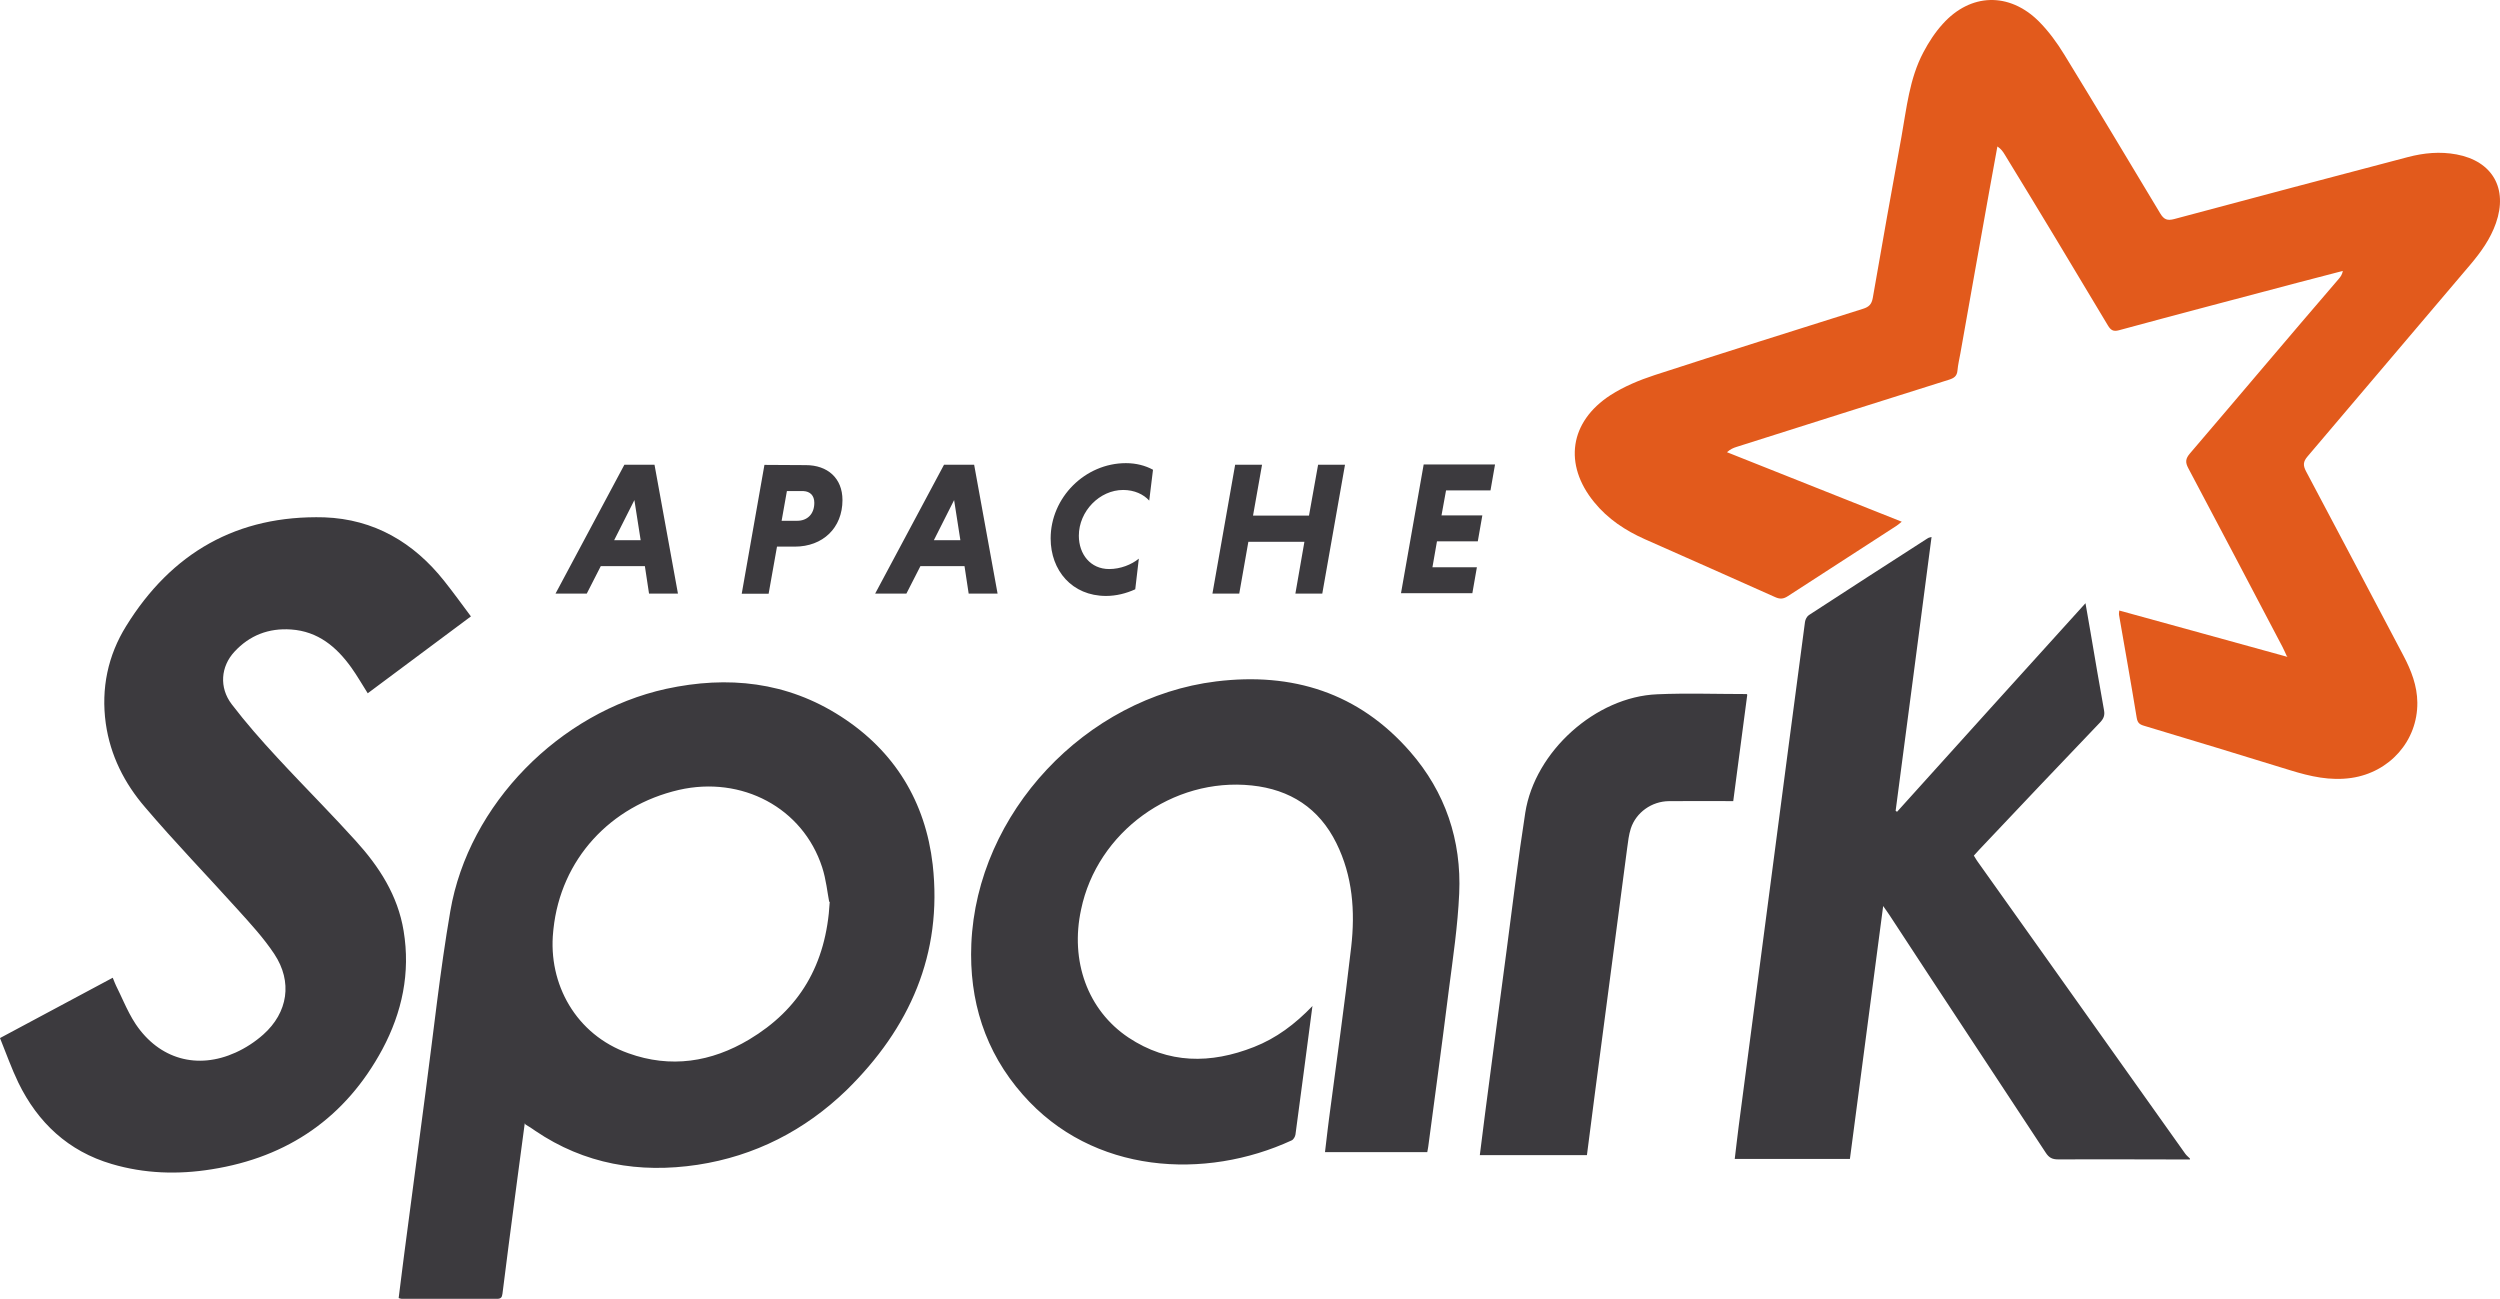
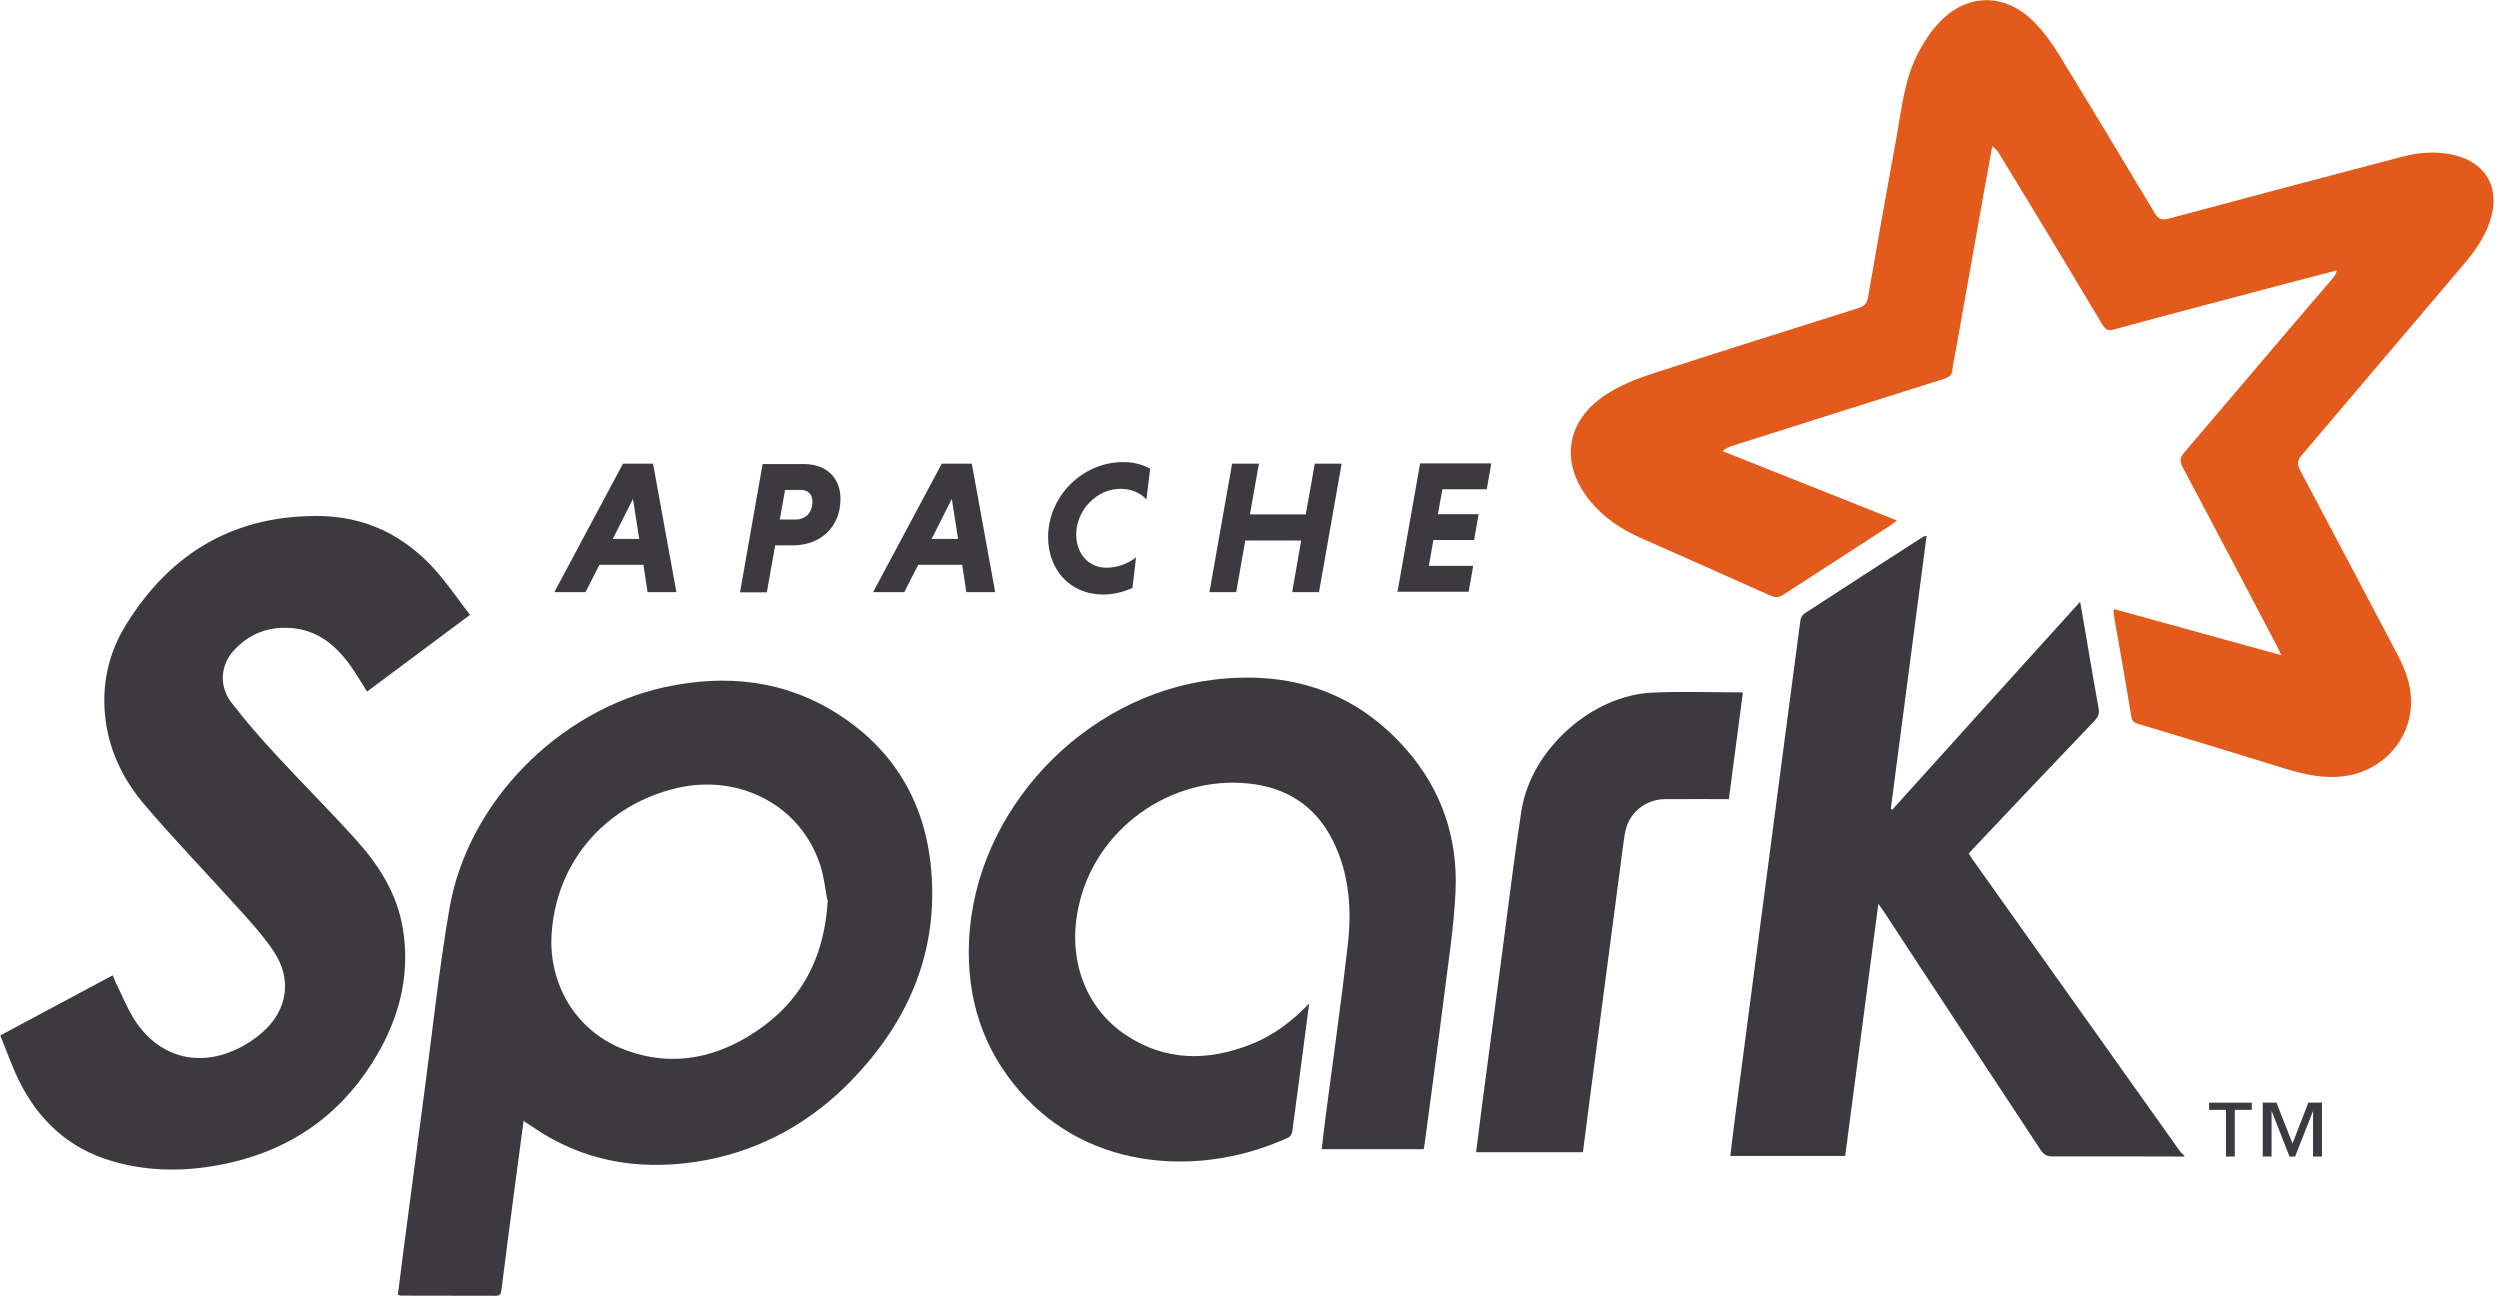
- <svg xmlns="http://www.w3.org/2000/svg" width="512px" height="266px" viewBox="0 0 512 266" version="1.1" preserveAspectRatio="xMidYMid">
-   <g>
-     <path d="M468.342,134.38 C467.898,133.431 467.698,132.955 467.459,132.499 C461.043,120.295 454.644,108.09 448.162,95.885 C447.512,94.661 447.595,93.939 448.484,92.883 C458.693,80.958 468.77,68.968 478.996,57.093 C479.357,56.674 479.679,56.23 479.814,55.483 C476.845,56.257 473.877,57.022 470.891,57.809 C458.571,61.074 446.152,64.324 433.947,67.639 C432.801,67.947 432.281,67.612 431.704,66.659 C424.711,54.965 417.668,43.239 410.593,31.694 C410.231,31.088 409.837,30.501 409.065,29.995 C408.498,33.112 407.924,36.213 407.367,39.33 C405.404,50.331 403.441,61.266 401.495,72.316 C401.282,73.502 400.992,74.691 400.89,75.879 C400.792,77.013 400.207,77.432 399.174,77.759 C384.644,82.327 370.147,86.929 355.633,91.531 C354.996,91.73 354.371,91.994 353.686,92.613 C365.561,97.33 377.437,102.047 389.476,106.846 C389.038,107.194 388.748,107.465 388.426,107.671 C381.004,112.47 373.566,117.27 366.16,122.086 C365.271,122.666 364.569,122.749 363.571,122.298 C354.697,118.307 345.758,114.382 336.852,110.423 C332.861,108.642 329.282,106.284 326.494,102.853 C320.177,95.134 321.431,86.36 329.842,80.917 C332.597,79.152 335.73,77.85 338.848,76.827 C353.081,72.192 367.381,67.723 381.565,63.237 C382.762,62.856 383.313,62.321 383.544,61.027 C385.457,50.009 387.42,38.926 389.415,28.04 C390.478,22.152 391.038,16.132 393.902,10.723 C394.998,8.644 396.31,6.616 397.893,4.884 C403.567,-1.416 411.467,-1.647 417.52,4.343 C419.548,6.372 421.28,8.747 422.781,11.204 C429.378,21.974 435.877,32.81 442.408,43.696 C443.175,44.977 443.864,45.234 445.278,44.862 C461.193,40.59 477.109,36.384 493.108,32.178 C496.406,31.309 499.721,30.994 503.102,31.626 C510.442,32.998 513.658,38.586 511.168,45.695 C510.041,48.927 508.083,51.649 505.89,54.238 C494.773,67.317 483.624,80.462 472.574,93.492 C471.665,94.56 471.647,95.322 472.277,96.526 C478.94,109.078 485.537,121.596 492.234,134.296 C493.818,137.297 495.037,140.431 495.07,143.878 C495.148,151.729 489.397,158.161 481.595,159.316 C477.225,159.954 473.167,159.02 469.061,157.757 C459.082,154.673 449.104,151.638 439.043,148.62 C438.115,148.343 437.76,147.975 437.593,146.977 C436.446,139.935 435.185,132.908 433.965,125.866 C433.934,125.673 433.991,125.467 434.024,125.035 C445.421,128.185 456.785,131.286 468.495,134.535" fill="#E25A1C" />
-     <path d="M395.581,109.978 L391.903,138.078 C390.678,147.417 389.453,156.736 388.225,166.055 L388.515,166.254 C401.297,152.103 414.079,137.886 427.109,123.537 L428.133,129.442 L429.497,137.449 C429.953,140.121 430.417,142.793 430.904,145.456 C431.103,146.532 430.813,147.188 430.099,147.947 C421.836,156.589 413.606,165.265 405.359,174.006 C404.998,174.387 404.657,174.78 404.244,175.231 L404.744,176.045 C404.826,176.177 404.91,176.305 404.998,176.429 L419.19,196.386 L447.55,236.299 C447.808,236.66 448.18,236.944 448.497,237.265 L448.496,237.461 L443.15,237.451 C435.952,237.434 428.758,237.412 421.501,237.443 C420.309,237.443 419.637,237.102 418.978,236.089 C408.323,219.86 397.537,203.598 386.981,187.435 L386.494,186.725 C386.27,186.405 386.009,186.037 385.673,185.554 L381.405,218.029 C380.556,224.478 379.709,230.911 378.862,237.343 L355.276,237.343 L355.678,233.947 C355.81,232.828 355.944,231.719 356.089,230.614 C357.809,217.378 359.547,204.235 361.283,191.046 L363.017,177.836 C365.227,161.013 367.42,144.19 369.663,127.367 C369.728,126.87 370.062,126.232 370.468,125.968 C378.583,120.674 386.73,115.429 394.878,110.184 C394.995,110.107 395.162,110.1 395.581,109.978 Z M357.734,142.143 L357.838,142.296 L355.685,158.608 C355.446,160.422 355.207,162.241 354.968,164.067 L347.038,164.058 C345.29,164.058 343.548,164.061 341.806,164.074 C338.277,164.1 335.061,166.383 333.989,169.682 C333.576,170.97 333.423,172.353 333.242,173.706 L326.644,223.845 C326.09,228.067 325.556,232.289 325.002,236.578 L303.066,236.578 L304.022,228.998 C304.102,228.374 304.182,227.75 304.263,227.127 L306.403,210.832 C307.118,205.406 307.834,199.996 308.551,194.636 C309.795,185.251 310.91,175.833 312.378,166.432 C314.34,153.898 326.809,142.682 339.427,142.188 C345.463,141.924 351.516,142.143 357.734,142.143 Z M172.216,146.733 C183.233,153.825 189.534,164.216 191.018,177.08 C193.063,195.388 186.318,210.561 173.371,223.261 C164.827,231.524 154.568,236.769 142.858,238.55 C130.928,240.347 119.697,238.431 109.617,231.587 L109.047,231.194 C108.673,230.93 108.267,230.699 107.624,230.294 L107.472,230.04 L105.95,241.451 L105.46,245.164 C104.598,251.728 103.728,258.309 102.904,264.956 C102.808,265.723 102.576,266.007 101.751,266 C95.269,265.975 88.787,266.013 82.289,266 C82.141,266 81.992,265.948 81.644,265.846 L82.425,259.633 C82.556,258.597 82.688,257.561 82.823,256.528 C84.253,245.642 85.677,234.757 87.128,223.871 C88.794,211.402 90.097,198.967 92.225,186.597 C95.985,164.661 114.655,145.859 136.426,141.076 C149.076,138.338 161.166,139.606 172.216,146.733 Z M66.411,105.95 C76.587,106.318 84.718,111.08 90.986,118.997 C91.918,120.168 92.821,121.359 93.728,122.576 L96.445,126.238 L75.311,141.983 C74.178,140.202 73.167,138.42 71.979,136.755 C68.928,132.483 65.135,129.3 59.626,128.92 C55.041,128.597 51.115,130.105 47.998,133.489 C45.211,136.507 44.848,140.812 47.451,144.226 C50.32,147.986 53.454,151.549 56.67,155.029 C58.192,156.678 59.733,158.309 61.281,159.933 L65.934,164.797 C68.258,167.232 70.572,169.68 72.834,172.182 C77.633,177.46 81.476,183.364 82.663,190.654 C84.075,199.231 82.362,207.312 78.309,214.899 C70.805,228.836 59.012,237 43.344,239.474 C36.45,240.587 29.589,240.369 22.892,238.39 C13.97,235.768 7.752,229.913 3.76,221.732 C2.35,218.813 1.27,215.729 0,212.595 L23.09,200.242 L23.515,201.295 C23.605,201.512 23.695,201.72 23.793,201.924 C24.056,202.448 24.309,202.979 24.559,203.513 L25.306,205.116 C26.055,206.718 26.831,208.303 27.801,209.758 C32.633,216.933 40.418,219.11 48.252,215.564 C50.281,214.648 52.244,213.37 53.909,211.886 C58.989,207.367 59.946,201.066 56.185,195.393 C54.025,192.127 51.32,189.191 48.681,186.272 C42.381,179.279 35.816,172.5 29.714,165.326 C25.475,160.411 22.589,154.704 21.665,148.173 C20.668,140.982 22.104,134.22 25.838,128.216 C35.124,113.191 48.599,105.456 66.411,105.95 Z M139.022,161.775 C124.987,165.035 114.85,175.981 113.342,190.296 L113.293,190.803 C112.204,201.523 117.977,211.914 128.697,215.707 C137.34,218.824 145.685,217.521 153.437,212.887 C163.679,206.751 169.221,197.631 169.93,184.684 L169.816,184.684 C169.455,182.853 169.198,180.148 168.38,177.625 C164.421,165.436 151.936,158.822 139.022,161.775 Z M268.841,205.989 L268.775,206.125 C267.589,215.179 266.466,223.772 265.311,232.349 C265.247,232.787 264.906,233.38 264.538,233.548 C246.89,241.695 223.8,240.557 209.451,224.163 C201.699,215.356 198.45,204.866 198.928,193.321 C200.055,166.437 222.349,142.852 249.067,139.554 C264.653,137.64 278.26,141.846 288.816,153.969 C296.007,162.215 299.338,172.111 298.844,182.996 C298.549,189.588 297.576,196.138 296.729,202.66 L296.502,204.437 C295.232,214.564 293.846,224.724 292.51,234.785 L292.44,235.218 C292.4,235.442 292.355,235.682 292.304,235.957 L271.358,235.957 L271.903,231.358 C271.996,230.597 272.09,229.838 272.189,229.08 C273.71,217.386 275.389,205.66 276.725,193.949 C277.556,186.66 277.033,179.419 273.69,172.673 C270.144,165.499 264.206,161.689 256.372,160.864 C240.176,159.149 224.705,170.397 221.407,186.264 C219.131,196.786 222.721,206.88 231.105,212.488 C239.269,217.914 247.928,217.93 256.834,214.417 C261.353,212.636 265.179,209.799 268.841,205.989 Z" fill="#3C3A3E" />
-     <path d="M125.78,110.63 L131.206,110.63 L129.923,102.416 L125.78,110.63 Z M132.07,115.94 L123.042,115.94 L120.172,121.565 L113.773,121.565 L127.874,95.176 L134.043,95.176 L138.842,121.565 L132.921,121.565 L132.07,115.94 Z M164.374,100.569 L161.157,100.569 L160.076,106.655 L163.292,106.655 C165.238,106.655 166.772,105.38 166.772,102.977 C166.772,101.461 165.895,100.648 164.566,100.574 L164.374,100.569 Z M156.556,95.209 L165.033,95.258 C169.453,95.258 172.538,97.897 172.538,102.416 C172.538,108.123 168.513,111.949 162.774,111.949 L159.129,111.949 L157.414,121.598 L151.905,121.598 L156.556,95.209 Z M191.257,110.63 L196.684,110.63 L195.402,102.416 L191.257,110.63 Z M197.531,115.94 L188.503,115.94 L185.633,121.565 L179.234,121.565 L193.336,95.176 L199.504,95.176 L204.303,121.565 L198.382,121.565 L197.531,115.94 Z M232.5,120.68 L232.49,120.69 C230.626,121.541 228.581,122.049 226.52,122.049 C219.543,122.049 215.172,116.821 215.172,110.273 C215.172,101.895 222.215,94.852 230.593,94.852 C232.688,94.852 234.585,95.355 236.135,96.205 L235.362,102.522 C234.202,101.24 232.327,100.344 230.018,100.344 C225.218,100.344 220.947,104.682 220.947,109.713 C220.947,113.539 223.355,116.541 227.148,116.541 C229.474,116.541 231.717,115.645 233.234,114.413 L232.5,120.68 Z M267.142,110.959 L255.663,110.959 L253.799,121.565 L248.307,121.565 L252.958,95.176 L258.467,95.176 L256.62,105.599 L268.082,105.599 L269.946,95.176 L275.455,95.176 L270.804,121.565 L265.295,121.565 L267.142,110.959 Z M286.926,121.482 L291.568,95.126 L306.181,95.126 L305.253,100.437 L296.149,100.437 L295.22,105.55 L303.582,105.55 L302.653,110.86 L294.291,110.86 L293.363,116.171 L302.467,116.171 L301.539,121.482 L286.926,121.482 Z" fill="#3C3A3E" />
+ <svg xmlns="http://www.w3.org/2000/svg" version="1.1" viewBox="0 0 414 215" xml:space="preserve">
+   <g transform="matrix(1.33 0 0 1.33 0 4.05e-6)">
+     <path d="m284 81.5c-.269-.575-.39-.864-.535-1.14-3.89-7.4-7.77-14.8-11.7-22.2-.394-.742-.344-1.18.195-1.82 6.19-7.23 12.3-14.5 18.5-21.7.219-.254.414-.523.496-.976-1.8.469-3.6.933-5.41 1.41-7.47 1.98-15 3.95-22.4 5.96-.695.187-1.01-.016-1.36-.594-4.24-7.09-8.51-14.2-12.8-21.2-.219-.367-.458-.723-.926-1.03-.344 1.89-.692 3.77-1.03 5.66-1.19 6.67-2.38 13.3-3.56 20-.129.719-.305 1.44-.367 2.16-.059.688-.414.942-1.04 1.14-8.81 2.77-17.6 5.56-26.4 8.35-.386.121-.765.281-1.18.656 7.2 2.86 14.4 5.72 21.7 8.63-.266.211-.442.375-.637.5-4.5 2.91-9.01 5.82-13.5 8.74-.539.352-.965.402-1.57.129-5.38-2.42-10.8-4.8-16.2-7.2-2.42-1.08-4.59-2.51-6.28-4.59-3.83-4.68-3.07-10 2.03-13.3 1.67-1.07 3.57-1.86 5.46-2.48 8.63-2.81 17.3-5.52 25.9-8.24.726-.231 1.06-.555 1.2-1.34 1.16-6.68 2.35-13.4 3.56-20 .644-3.57.984-7.22 2.72-10.5.665-1.26 1.46-2.49 2.42-3.54 3.44-3.82 8.23-3.96 11.9-.328 1.23 1.23 2.28 2.67 3.19 4.16 4 6.53 7.94 13.1 11.9 19.7.465.777.883.933 1.74.707 9.65-2.59 19.3-5.14 29-7.69 2-.527 4.01-.718 6.06-.335 4.45.832 6.4 4.22 4.89 8.53-.683 1.96-1.87 3.61-3.2 5.18-6.74 7.93-13.5 15.9-20.2 23.8-.551.648-.562 1.11-.18 1.84 4.04 7.61 8.04 15.2 12.1 22.9.961 1.82 1.7 3.72 1.72 5.81.047 4.76-3.44 8.66-8.17 9.36-2.65.387-5.11-.179-7.6-.945-6.05-1.87-12.1-3.71-18.2-5.54-.563-.168-.778-.391-.879-.996-.696-4.27-1.46-8.53-2.2-12.8-.019-.117.016-.242.036-.504 6.91 1.91 13.8 3.79 20.9 5.76" style="fill-rule:evenodd;fill:#e25a1c" />
+     <path d="m272 144c-5.46-.008-10.9-.035-16.4-.011-.723 0-1.13-.207-1.53-.821-6.46-9.84-13-19.7-19.4-29.5-.207-.312-.426-.613-.793-1.14-1.39 10.6-2.76 21-4.13 31.4h-14.3c.168-1.39.317-2.74.493-4.08 1.39-10.7 2.8-21.3 4.2-32 1.34-10.2 2.67-20.4 4.03-30.6.039-.301.242-.688.488-.848 4.92-3.21 9.86-6.39 14.8-9.57.071-.047.172-.051.426-.125-1.49 11.4-2.97 22.7-4.46 34 .059.039.117.082.176.121 7.75-8.58 15.5-17.2 23.4-25.9.227 1.32.426 2.45.621 3.58.555 3.23 1.09 6.48 1.68 9.71.121.652-.055 1.05-.488 1.51-5.01 5.24-10 10.5-15 15.8-.219.231-.426.469-.676.743.16.253.297.5.457.726 8.61 12.1 17.2 24.2 25.8 36.3.156.219.382.391.574.586v.191" style="fill-rule:evenodd;fill:#3c3a3e" />
+     <path d="m103 112c-.219-1.11-.375-2.75-.871-4.28-2.4-7.39-9.97-11.4-17.8-9.61-8.61 2-14.8 8.77-15.6 17.6-.66 6.5 2.84 12.8 9.34 15.1 5.24 1.89 10.3 1.1 15-1.71 6.21-3.72 9.57-9.25 10-17.1zm-37.8 27.5c-.422 3.18-.828 6.17-1.22 9.17-.523 3.98-1.05 7.97-1.55 12-.058.465-.199.672-.699.668-3.93-.015-7.86-.011-11.8-.019-.09 0-.18-.047-.391-.109.238-1.88.469-3.77.715-5.65.867-6.6 1.73-13.2 2.61-19.8 1.01-7.56 1.8-15.1 3.09-22.6 2.28-13.3 13.6-24.7 26.8-27.6 7.67-1.66 15-.891 21.7 3.43 6.68 4.3 10.5 10.6 11.4 18.4 1.24 11.1-2.85 20.3-10.7 28-5.18 5.01-11.4 8.19-18.5 9.27-7.37 1.11-14.3-.117-20.5-4.46-.227-.16-.473-.3-.863-.546" style="fill-rule:evenodd;fill:#3c3a3e" />
+     <path d="m58.6 76.5c-4.4 3.28-8.65 6.44-12.9 9.61-.687-1.08-1.3-2.16-2.02-3.17-1.85-2.59-4.15-4.52-7.49-4.75-2.78-.196-5.16.718-7.05 2.77-1.69 1.83-1.91 4.44-.332 6.51 1.74 2.28 3.64 4.44 5.59 6.55 3.23 3.5 6.6 6.86 9.8 10.4 2.91 3.2 5.24 6.78 5.96 11.2.856 5.2-.183 10.1-2.64 14.7-4.55 8.45-11.7 13.4-21.2 14.9-4.18.675-8.34.543-12.4-.657-5.41-1.59-9.18-5.14-11.6-10.1-.855-1.77-1.51-3.64-2.28-5.54 4.73-2.53 9.34-5 14-7.49.16.387.277.711.426 1.02.797 1.59 1.45 3.28 2.43 4.75 2.93 4.35 7.65 5.67 12.4 3.52 1.23-.555 2.42-1.33 3.43-2.23 3.08-2.74 3.66-6.56 1.38-10-1.31-1.98-2.95-3.76-4.55-5.53-3.82-4.24-7.8-8.35-11.5-12.7-2.57-2.98-4.32-6.44-4.88-10.4-.605-4.36.266-8.46 2.53-12.1 5.63-9.11 13.8-13.8 24.6-13.5 6.17.223 11.1 3.11 14.9 7.91 1.13 1.42 2.19 2.89 3.34 4.43" style="fill-rule:evenodd;fill:#3c3a3e" />
+     <path d="m163 125c-.719 5.49-1.4 10.7-2.1 15.9-.039.266-.246.625-.469.727-10.7 4.94-24.7 4.25-33.4-5.69-4.7-5.34-6.67-11.7-6.38-18.7.683-16.3 14.2-30.6 30.4-32.6 9.45-1.16 17.7 1.39 24.1 8.74 4.36 5 6.38 11 6.08 17.6-.195 4.36-.879 8.69-1.42 13-.77 6.14-1.61 12.3-2.42 18.4-.031.214-.074.433-.125.711h-12.7c.168-1.41.324-2.79.504-4.17.922-7.09 1.94-14.2 2.75-21.3.504-4.42.187-8.81-1.84-12.9-2.15-4.35-5.75-6.66-10.5-7.16-9.82-1.04-19.2 5.78-21.2 15.4-1.38 6.38.797 12.5 5.88 15.9 4.95 3.29 10.2 3.3 15.6 1.17 2.74-1.08 5.06-2.8 7.28-5.11" style="fill-rule:evenodd;fill:#3c3a3e" />
+     <path d="m217 86.3c-.582 4.42-1.16 8.77-1.74 13.2-2.7 0-5.34-.015-7.98.004-2.14.016-4.09 1.4-4.74 3.4-.25.781-.343 1.62-.453 2.44-1.34 10.2-2.67 20.3-4 30.4-.336 2.56-.66 5.12-.996 7.72h-13.3c.246-1.95.48-3.84.726-5.73.863-6.58 1.73-13.2 2.6-19.7.754-5.69 1.43-11.4 2.32-17.1 1.19-7.6 8.75-14.4 16.4-14.7 3.66-.16 7.33-.027 11.1-.027" style="fill-rule:evenodd;fill:#3c3a3e" />
+     <path d="m288 144v-5.6h-.031l-2.2 5.6h-.699l-2.2-5.6h-.035v5.6h-1.1v-6.71h1.71l2 5.1 1.97-5.1h1.7v6.71zm-9.74-5.81v5.81h-1.1v-5.81h-2.1v-.899h5.31v.899h-2.1" style="fill:#3c3a3e" />
+     <path d="m76.3 67.1h3.29l-.778-4.98zm3.81 3.22h-5.47l-1.74 3.41h-3.88l8.55-16h3.74l2.91 16h-3.59l-.516-3.41" style="fill:#3c3a3e" />
+     <path d="m99.7 61h-1.95l-.656 3.69h1.95c1.18 0 2.11-.773 2.11-2.23 0-.965-.586-1.46-1.46-1.46zm-4.72-3.22h5.12c2.68 0 4.55 1.6 4.55 4.34 0 3.46-2.44 5.78-5.92 5.78h-2.21l-1.04 5.85h-3.34l2.82-16" style="fill:#3c3a3e" />
+     <path d="m116 67.1h3.29l-.777-4.98zm3.8 3.22h-5.47l-1.74 3.41h-3.88l8.55-16h3.74l2.91 16h-3.59l-.516-3.41" style="fill:#3c3a3e" />
+     <path d="m141 73.2c-1.13.516-2.37.824-3.62.824-4.23 0-6.88-3.17-6.88-7.14 0-5.08 4.27-9.35 9.35-9.35 1.27 0 2.42.305 3.36.82l-.469 3.83c-.703-.777-1.84-1.32-3.24-1.32-2.91 0-5.5 2.63-5.5 5.68 0 2.32 1.46 4.14 3.76 4.14 1.41 0 2.77-.543 3.69-1.29l-.445 3.8" style="fill:#3c3a3e" />
+     <path d="m162 67.3h-6.95l-1.13 6.43h-3.33l2.82-16h3.34l-1.12 6.32h6.95l1.13-6.32h3.34l-2.82 16h-3.34l1.12-6.43" style="fill:#3c3a3e" />
+     <path d="m174 73.7 2.82-16h8.86l-.563 3.22h-5.52l-.563 3.1h5.07l-.563 3.22h-5.07l-.563 3.22h5.52l-.563 3.22h-8.86" style="fill:#3c3a3e" />
  </g>
</svg>
